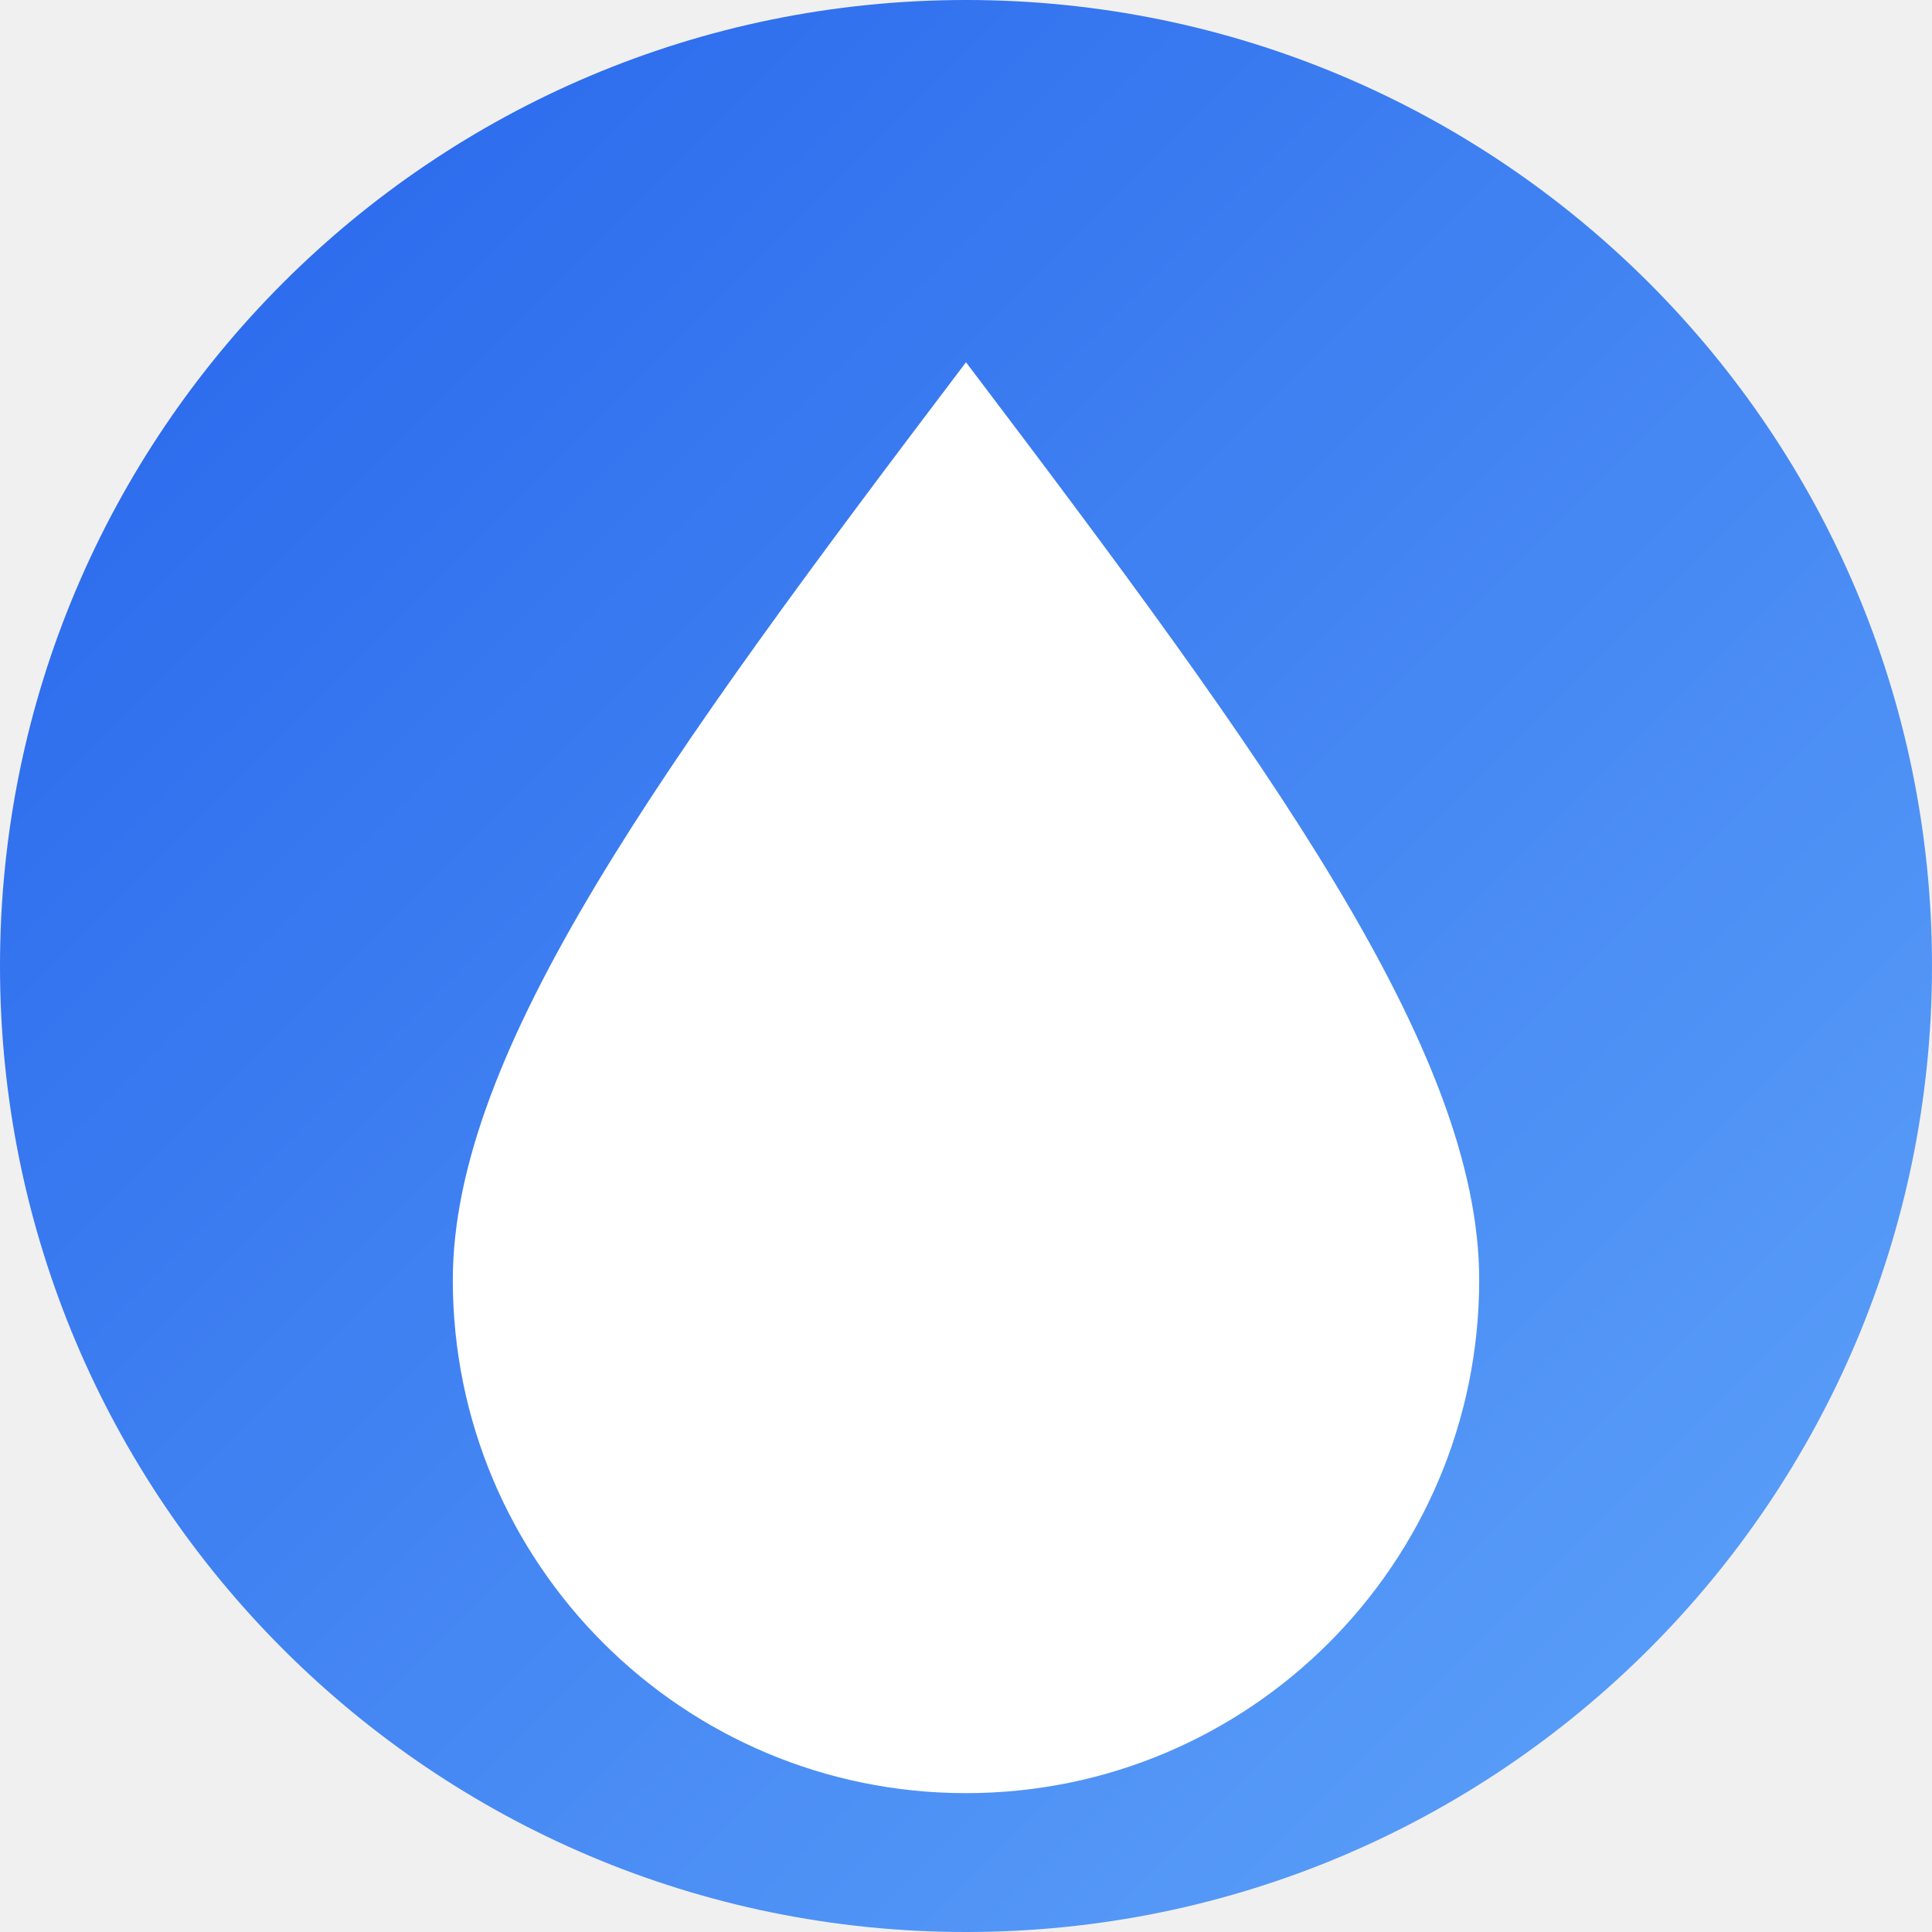
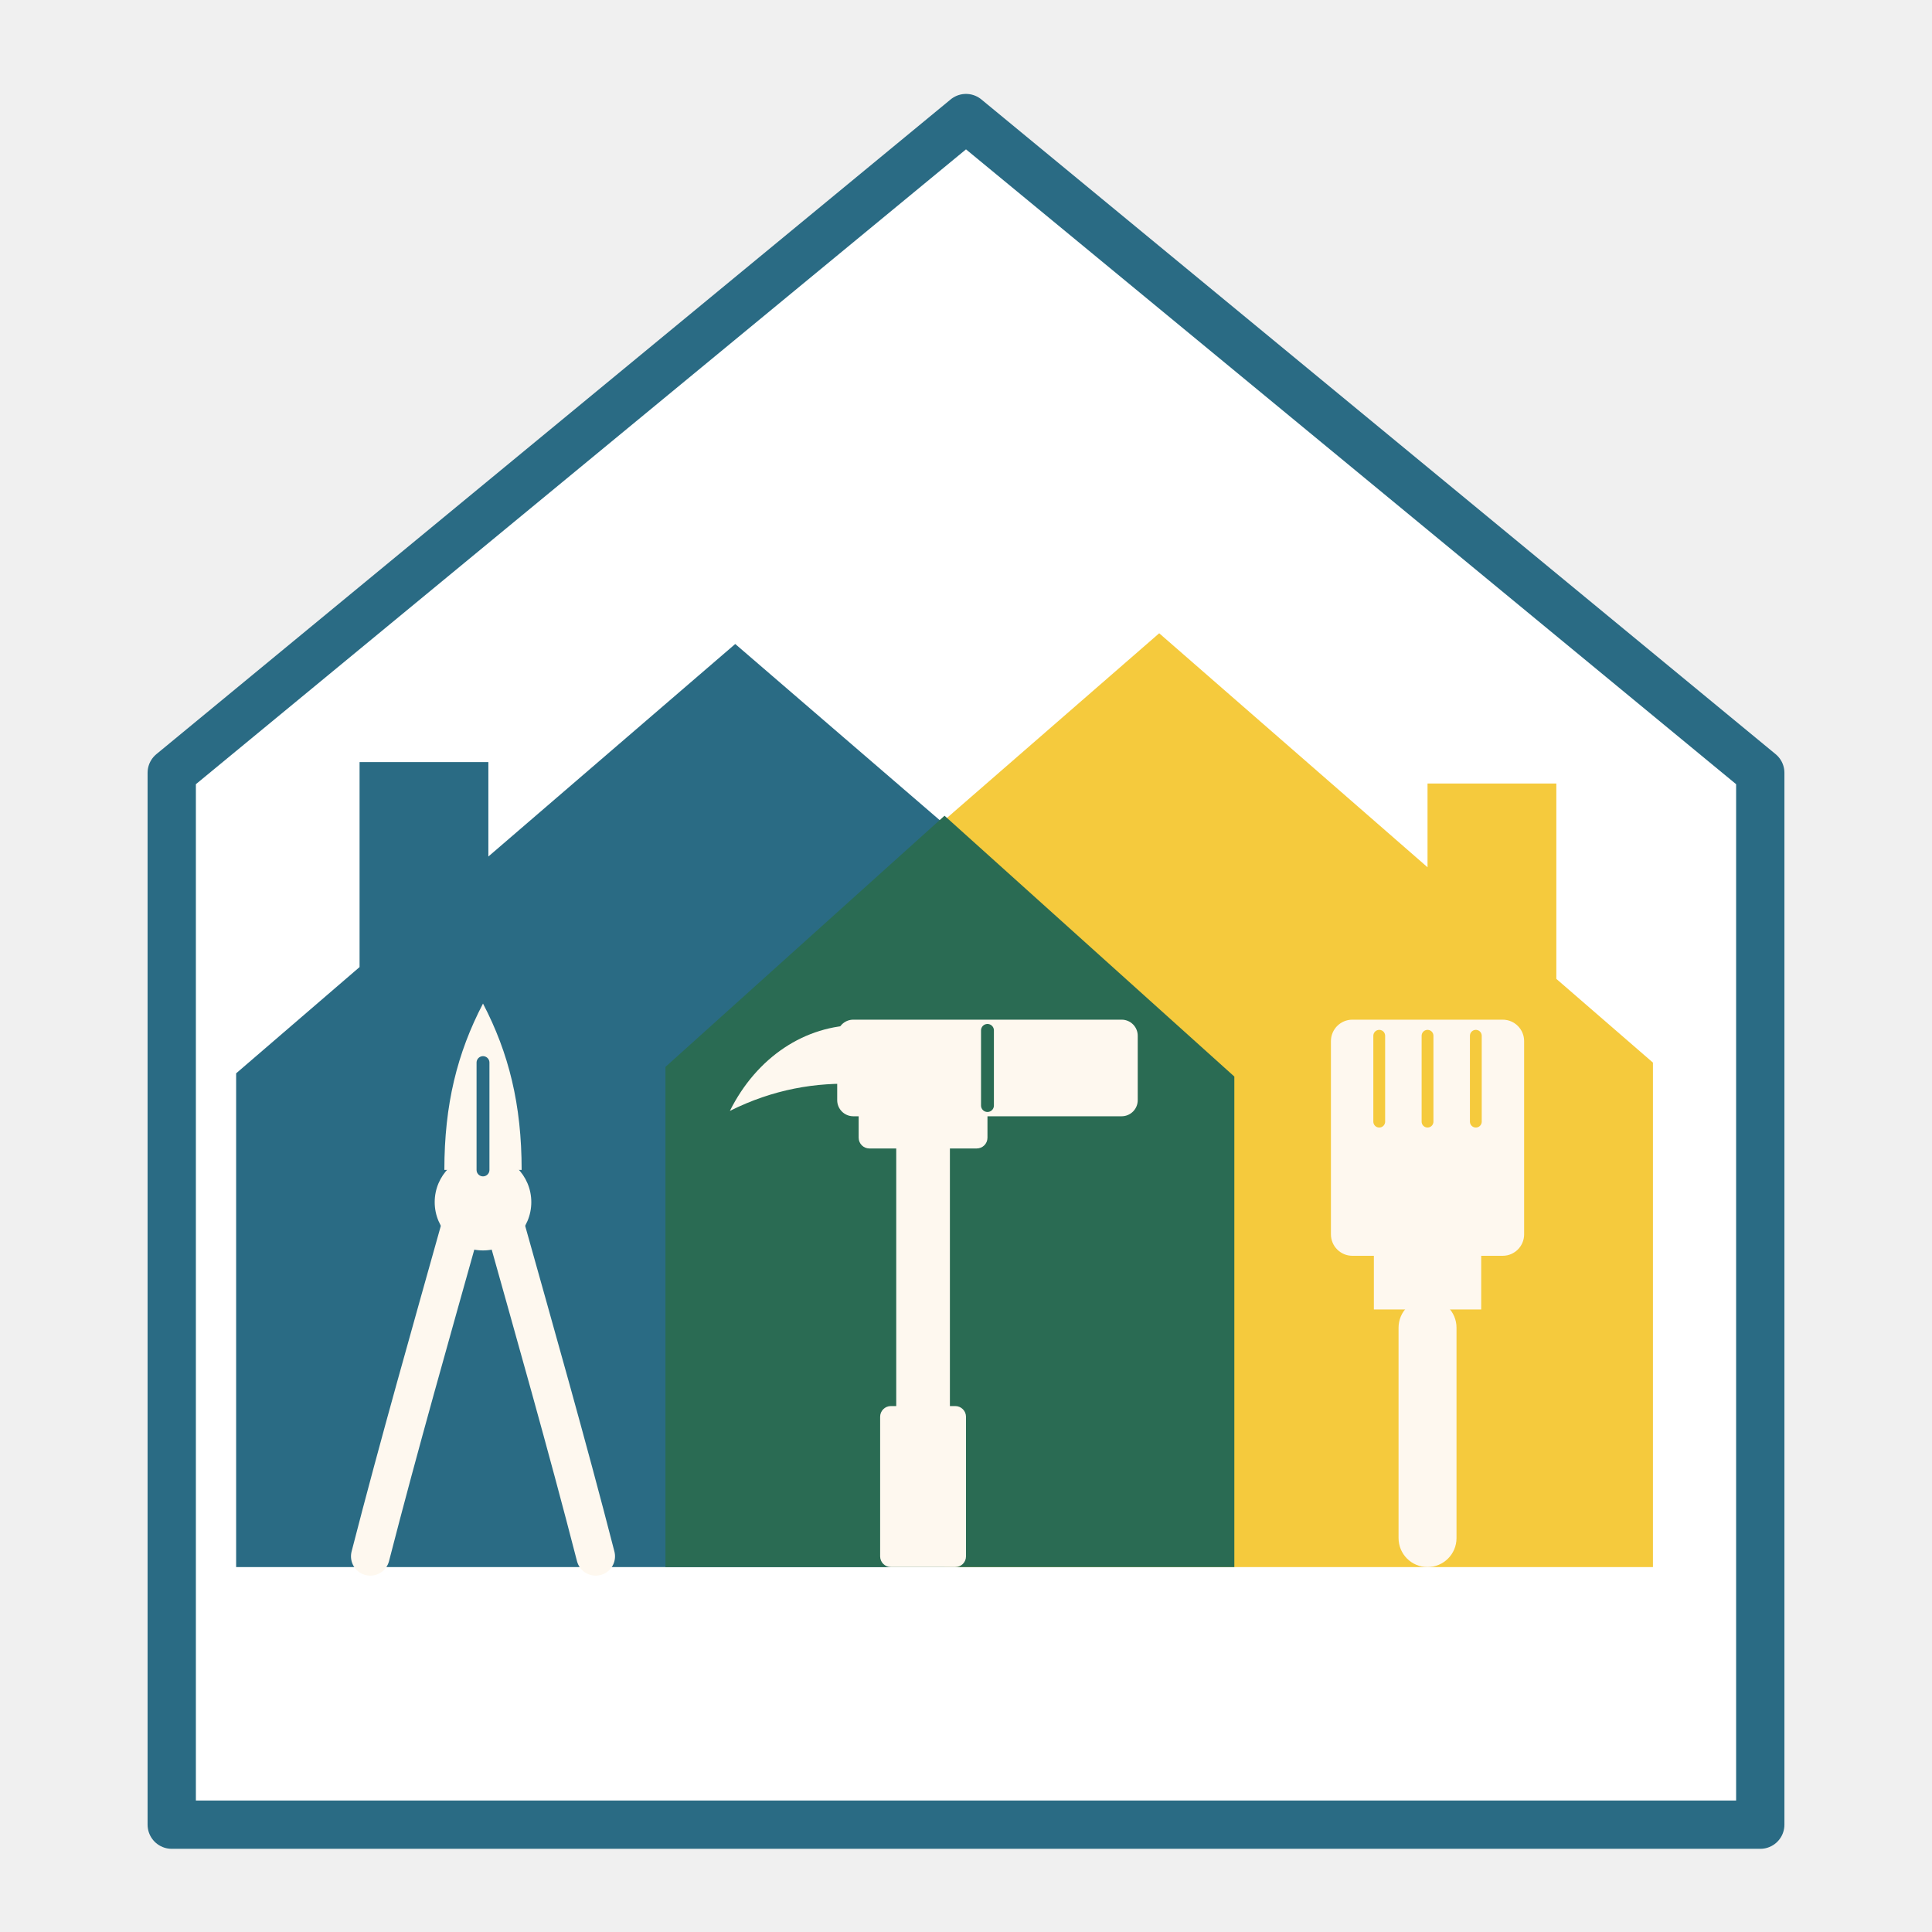
- <svg xmlns="http://www.w3.org/2000/svg" viewBox="0 0 32 32">
-   <defs>
-     <linearGradient id="g" x1="0" y1="0" x2="1" y2="1">
-       <stop offset="0%" stop-color="#2563eb" />
-       <stop offset="100%" stop-color="#60a5fa" />
-     </linearGradient>
-   </defs>
-   <circle cx="16" cy="16" r="16" fill="url(#g)" />
-   <path d="M16 6c-5 6.6-8.5 11.4-8.5 15.2A8.5 8.5 0 0 0 24.5 21.2C24.5 17.4 21 12.6 16 6Z" fill="#fff" />
+ <svg xmlns="http://www.w3.org/2000/svg" viewBox="12 10 180 180">
+   <path d="M28 82 102 21l74 61v98H28Z" fill="#fff" stroke="#2a6b84" stroke-width="4.5" stroke-linejoin="round" />
+   <path d="M34 156v-46l11.5-9.9V81h12v8.8L80.5 70l19.5 16.8V156Z" fill="#2a6b84" />
+   <path d="M166 156v-47l-9-7.8V83h-12v7.8L120 69l-20 17.4V156Z" fill="#f5ca3d" />
+   <path d="M74 156v-46.6L100 86l27 24.3V156Z" fill="#2a6b53" />
+   <g fill="#fef8ef">
+     <path d="M57 103.5c-2.4 4.6-3.6 9.4-3.6 15.5h7.2c0-6.1-1.2-10.9-3.6-15.5Z" />
+     <circle cx="57" cy="122" r="4.5" />
+     <path d="M92 105.5c-5 0-9.5 3-12 8 4-2 8-2.7 12-2.5Z" />
+     <rect x="90" y="105" width="28" height="9" rx="1.5" />
+     <rect x="92" y="112" width="12" height="5" rx="1" />
+     <rect x="95.5" y="116" width="5" height="27" />
+     <rect x="94" y="141" width="8" height="15" rx="1" />
+     <rect x="136" y="105" width="18" height="22" rx="2" />
+     <rect x="140" y="126.5" width="10" height="5.5" />
+     <rect x="142.3" y="131" width="5.4" height="25" rx="2.7" />
+   </g>
+   <g fill="none" stroke-linecap="round">
+     <path d="M57 109v10" stroke="#2a6b84" stroke-width="1.2" />
+     <path d="M55 124c-2.8 10-5.8 20.5-8.5 31M59 124c2.8 10 5.8 20.5 8.5 31" stroke="#fef8ef" stroke-width="3.6" />
+     <path d="M104 106v7" stroke="#2a6b53" stroke-width="1.2" />
+     <path d="M140.5 106.5v8M145 106.5v8M149.5 106.5v8" stroke="#f5ca3d" stroke-width="1.1" />
+   </g>
</svg>
